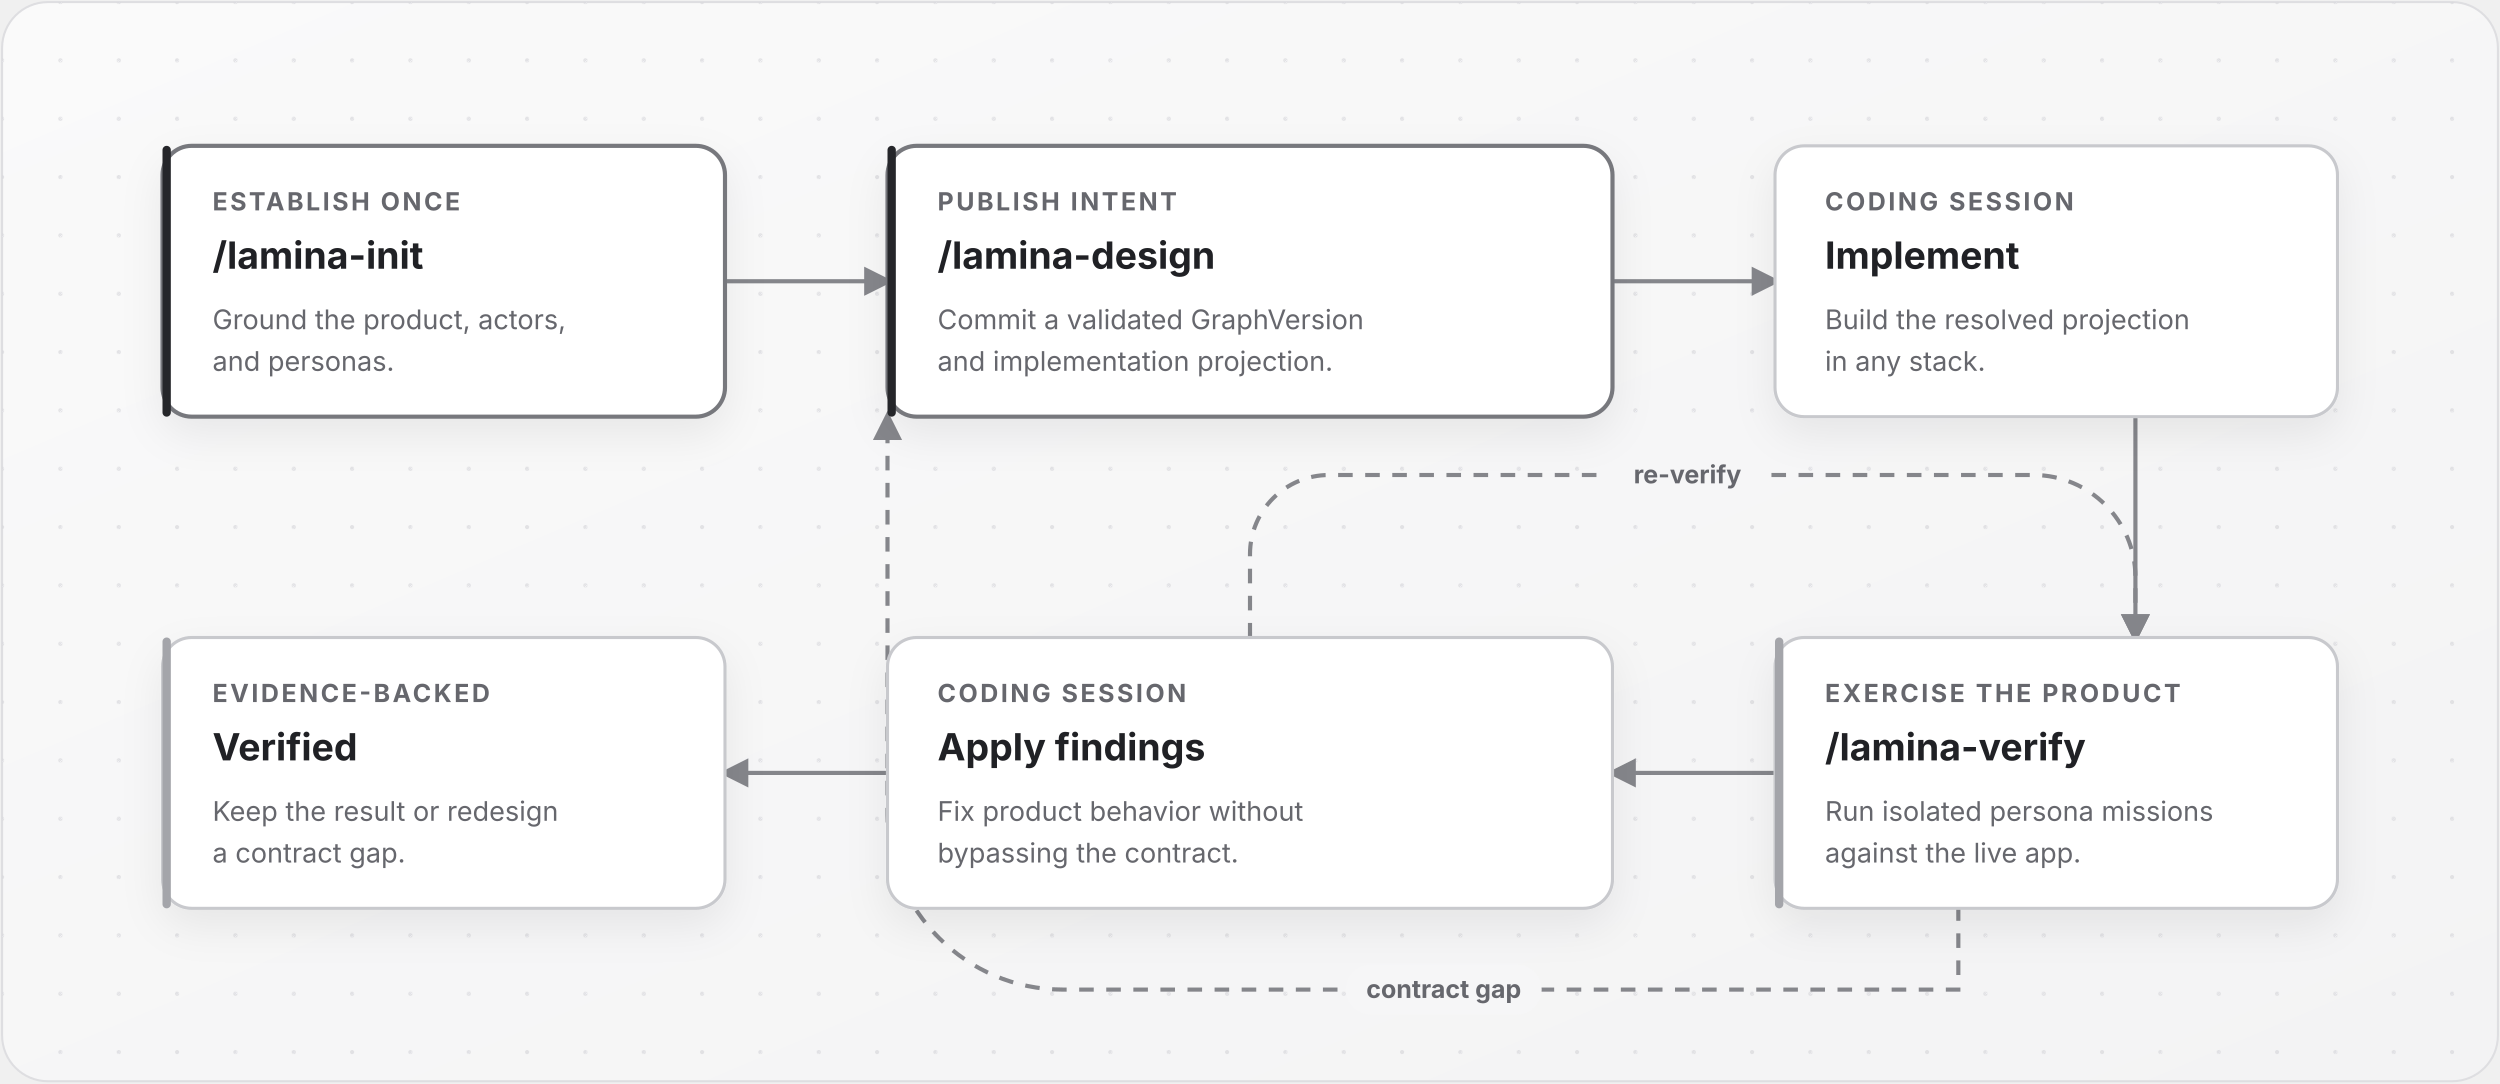
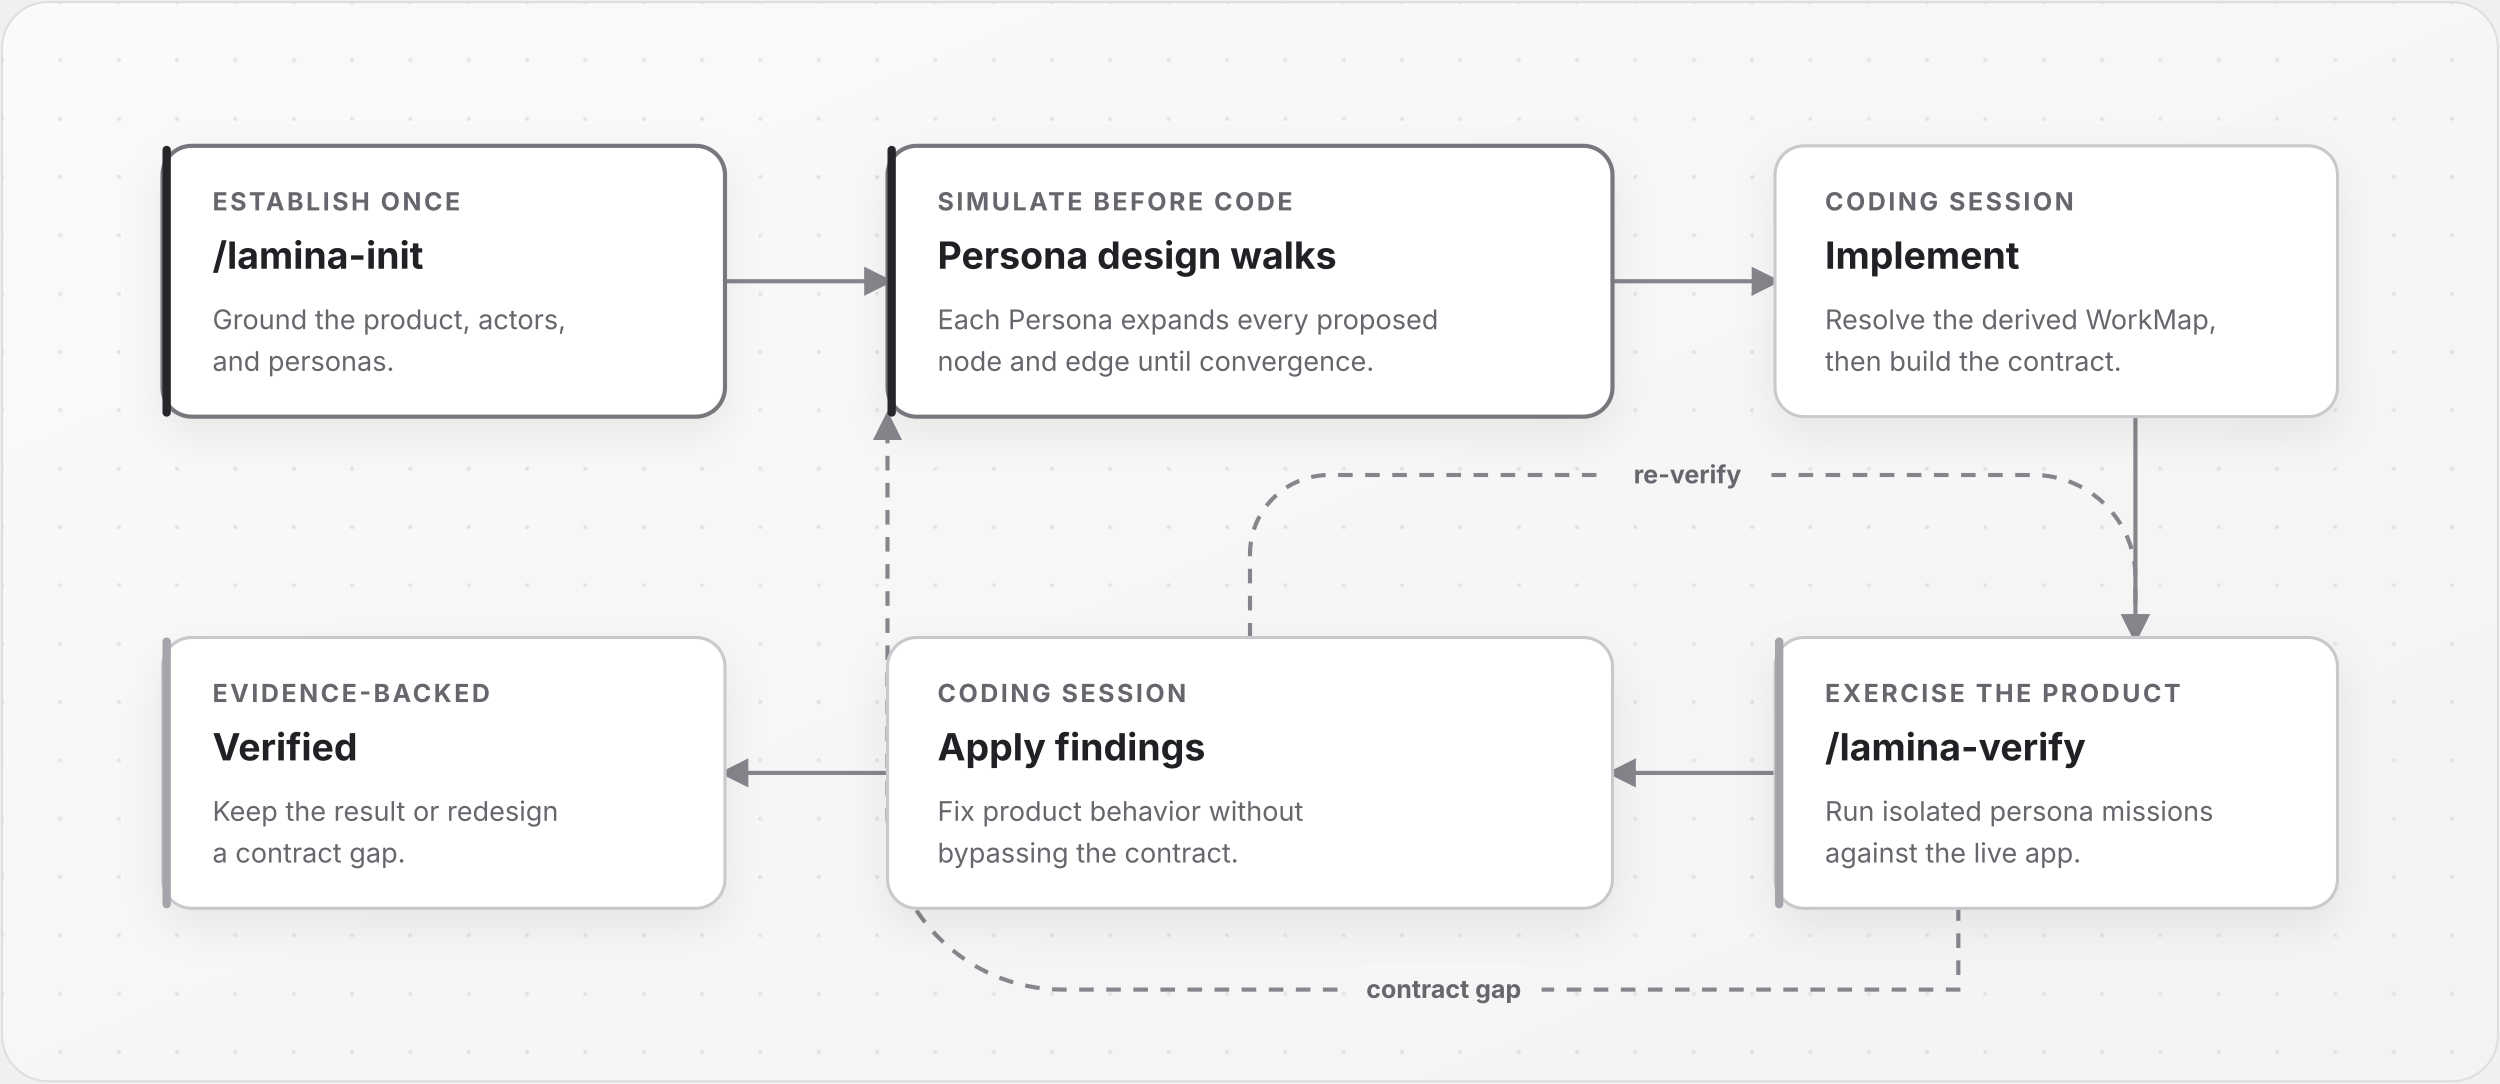
<svg xmlns="http://www.w3.org/2000/svg" viewBox="0 0 1200 520" role="img" aria-labelledby="title description">
  <defs>
    <linearGradient id="canvas" x1="0" y1="0" x2="1" y2="1">
      <stop offset="0" stop-color="#fafafa" />
      <stop offset="1" stop-color="#f3f3f4" />
    </linearGradient>
    <filter id="shadow" x="-20%" y="-20%" width="140%" height="150%">
      <feDropShadow dx="0" dy="8" stdDeviation="10" flood-color="#111216" flood-opacity=".07" />
    </filter>
    <pattern id="grid" width="28" height="28" patternUnits="userSpaceOnUse">
      <circle cx="1" cy="1" r="1" fill="#d8d8dc" />
    </pattern>
    <marker id="arrow" viewBox="0 0 10 10" refX="8" refY="5" markerWidth="7" markerHeight="7" orient="auto-start-reverse">
      <path d="M 0 0 L 10 5 L 0 10 z" fill="#85868b" />
    </marker>
    <style>
      .edge{fill:none;stroke:#85868b;stroke-width:2;marker-end:url(#arrow)}
      .feedback{fill:none;stroke:#85868b;stroke-width:2;stroke-dasharray:7 6;marker-end:url(#arrow)}
      .card{fill:#fff;stroke:#c8c9cd;stroke-width:1.5;rx:14;filter:url(#shadow)}
      .graph{stroke:#77787d;stroke-width:2}
      .eyebrow{font:700 12px ui-sans-serif,system-ui,-apple-system,BlinkMacSystemFont,"Segoe UI",sans-serif;letter-spacing:1.2px;fill:#66676d}
      .heading{font:700 18px ui-sans-serif,system-ui,-apple-system,BlinkMacSystemFont,"Segoe UI",sans-serif;fill:#202125}
      .body{font:400 13px ui-sans-serif,system-ui,-apple-system,BlinkMacSystemFont,"Segoe UI",sans-serif;fill:#66676d}
      .label{font:650 12px ui-sans-serif,system-ui,-apple-system,BlinkMacSystemFont,"Segoe UI",sans-serif;fill:#66676d}
    </style>
  </defs>
  <rect x="1" y="1" width="1198" height="518" rx="22" fill="url(#canvas)" stroke="#dedee1" />
  <rect x="1" y="1" width="1198" height="518" rx="22" fill="url(#grid)" opacity=".7" />
  <path class="edge" d="M348 135H426" />
  <path class="edge" d="M774 135H852" />
  <path class="edge" d="M1025 200V306" />
  <path class="edge" d="M852 371H774" />
  <path class="edge" d="M426 371H348" />
  <path class="feedback" d="M600 306V266C600 245 617 228 638 228H976C1003 228 1025 250 1025 277V306" />
  <rect x="770" y="216" width="80" height="24" rx="12" fill="#f6f6f7" />
  <text class="label" x="810" y="232" text-anchor="middle">re-verify</text>
  <path class="feedback" d="M940 435V475H510C464 475 426 437 426 391V200" />
  <rect x="646" y="463" width="94" height="24" rx="12" fill="#f6f6f7" />
  <text class="label" x="693" y="479" text-anchor="middle">contract gap</text>
  <g transform="translate(78 70)">
    <rect class="card graph" width="270" height="130" />
    <rect width="4" height="130" rx="2" fill="#25262a" />
    <text class="eyebrow" x="24" y="31">ESTABLISH ONCE</text>
    <text class="heading" x="24" y="59">/lamina-init</text>
    <text class="body" x="24" y="88">Ground the product, actors,</text>
    <text class="body" x="24" y="108">and personas.</text>
  </g>
  <g transform="translate(426 70)">
    <rect class="card graph" width="348" height="130" />
    <rect width="4" height="130" rx="2" fill="#25262a" />
-     <text class="eyebrow" x="24" y="31">PUBLISH INTENT</text>
-     <text class="heading" x="24" y="59">/lamina-design</text>
-     <text class="body" x="24" y="88">Commit a validated GraphVersion</text>
-     <text class="body" x="24" y="108">and implementation projection.</text>
+     <text class="eyebrow" x="24" y="31">SIMULATE BEFORE CODE</text>
+     <text class="heading" x="24" y="59">Persona design walks</text>
+     <text class="body" x="24" y="88">Each Persona expands every proposed</text>
+     <text class="body" x="24" y="108">node and edge until convergence.</text>
  </g>
  <g transform="translate(852 70)">
    <rect class="card" width="270" height="130" />
    <text class="eyebrow" x="24" y="31">CODING SESSION</text>
    <text class="heading" x="24" y="59">Implement</text>
-     <text class="body" x="24" y="88">Build the resolved projection</text>
-     <text class="body" x="24" y="108">in any stack.</text>
+     <text class="body" x="24" y="88">Resolve the derived WorkMap,</text>
+     <text class="body" x="24" y="108">then build the contract.</text>
  </g>
  <g transform="translate(852 306)">
    <rect class="card" width="270" height="130" />
    <rect width="4" height="130" rx="2" fill="#a4a5aa" />
    <text class="eyebrow" x="24" y="31">EXERCISE THE PRODUCT</text>
    <text class="heading" x="24" y="59">/lamina-verify</text>
    <text class="body" x="24" y="88">Run isolated persona missions</text>
    <text class="body" x="24" y="108">against the live app.</text>
  </g>
  <g transform="translate(426 306)">
    <rect class="card" width="348" height="130" />
    <text class="eyebrow" x="24" y="31">CODING SESSION</text>
    <text class="heading" x="24" y="59">Apply findings</text>
    <text class="body" x="24" y="88">Fix product behavior without</text>
    <text class="body" x="24" y="108">bypassing the contract.</text>
  </g>
  <g transform="translate(78 306)">
    <rect class="card" width="270" height="130" />
    <rect width="4" height="130" rx="2" fill="#a4a5aa" />
    <text class="eyebrow" x="24" y="31">EVIDENCE-BACKED</text>
    <text class="heading" x="24" y="59">Verified</text>
    <text class="body" x="24" y="88">Keep the result or redesign</text>
    <text class="body" x="24" y="108">a contract gap.</text>
  </g>
</svg>
